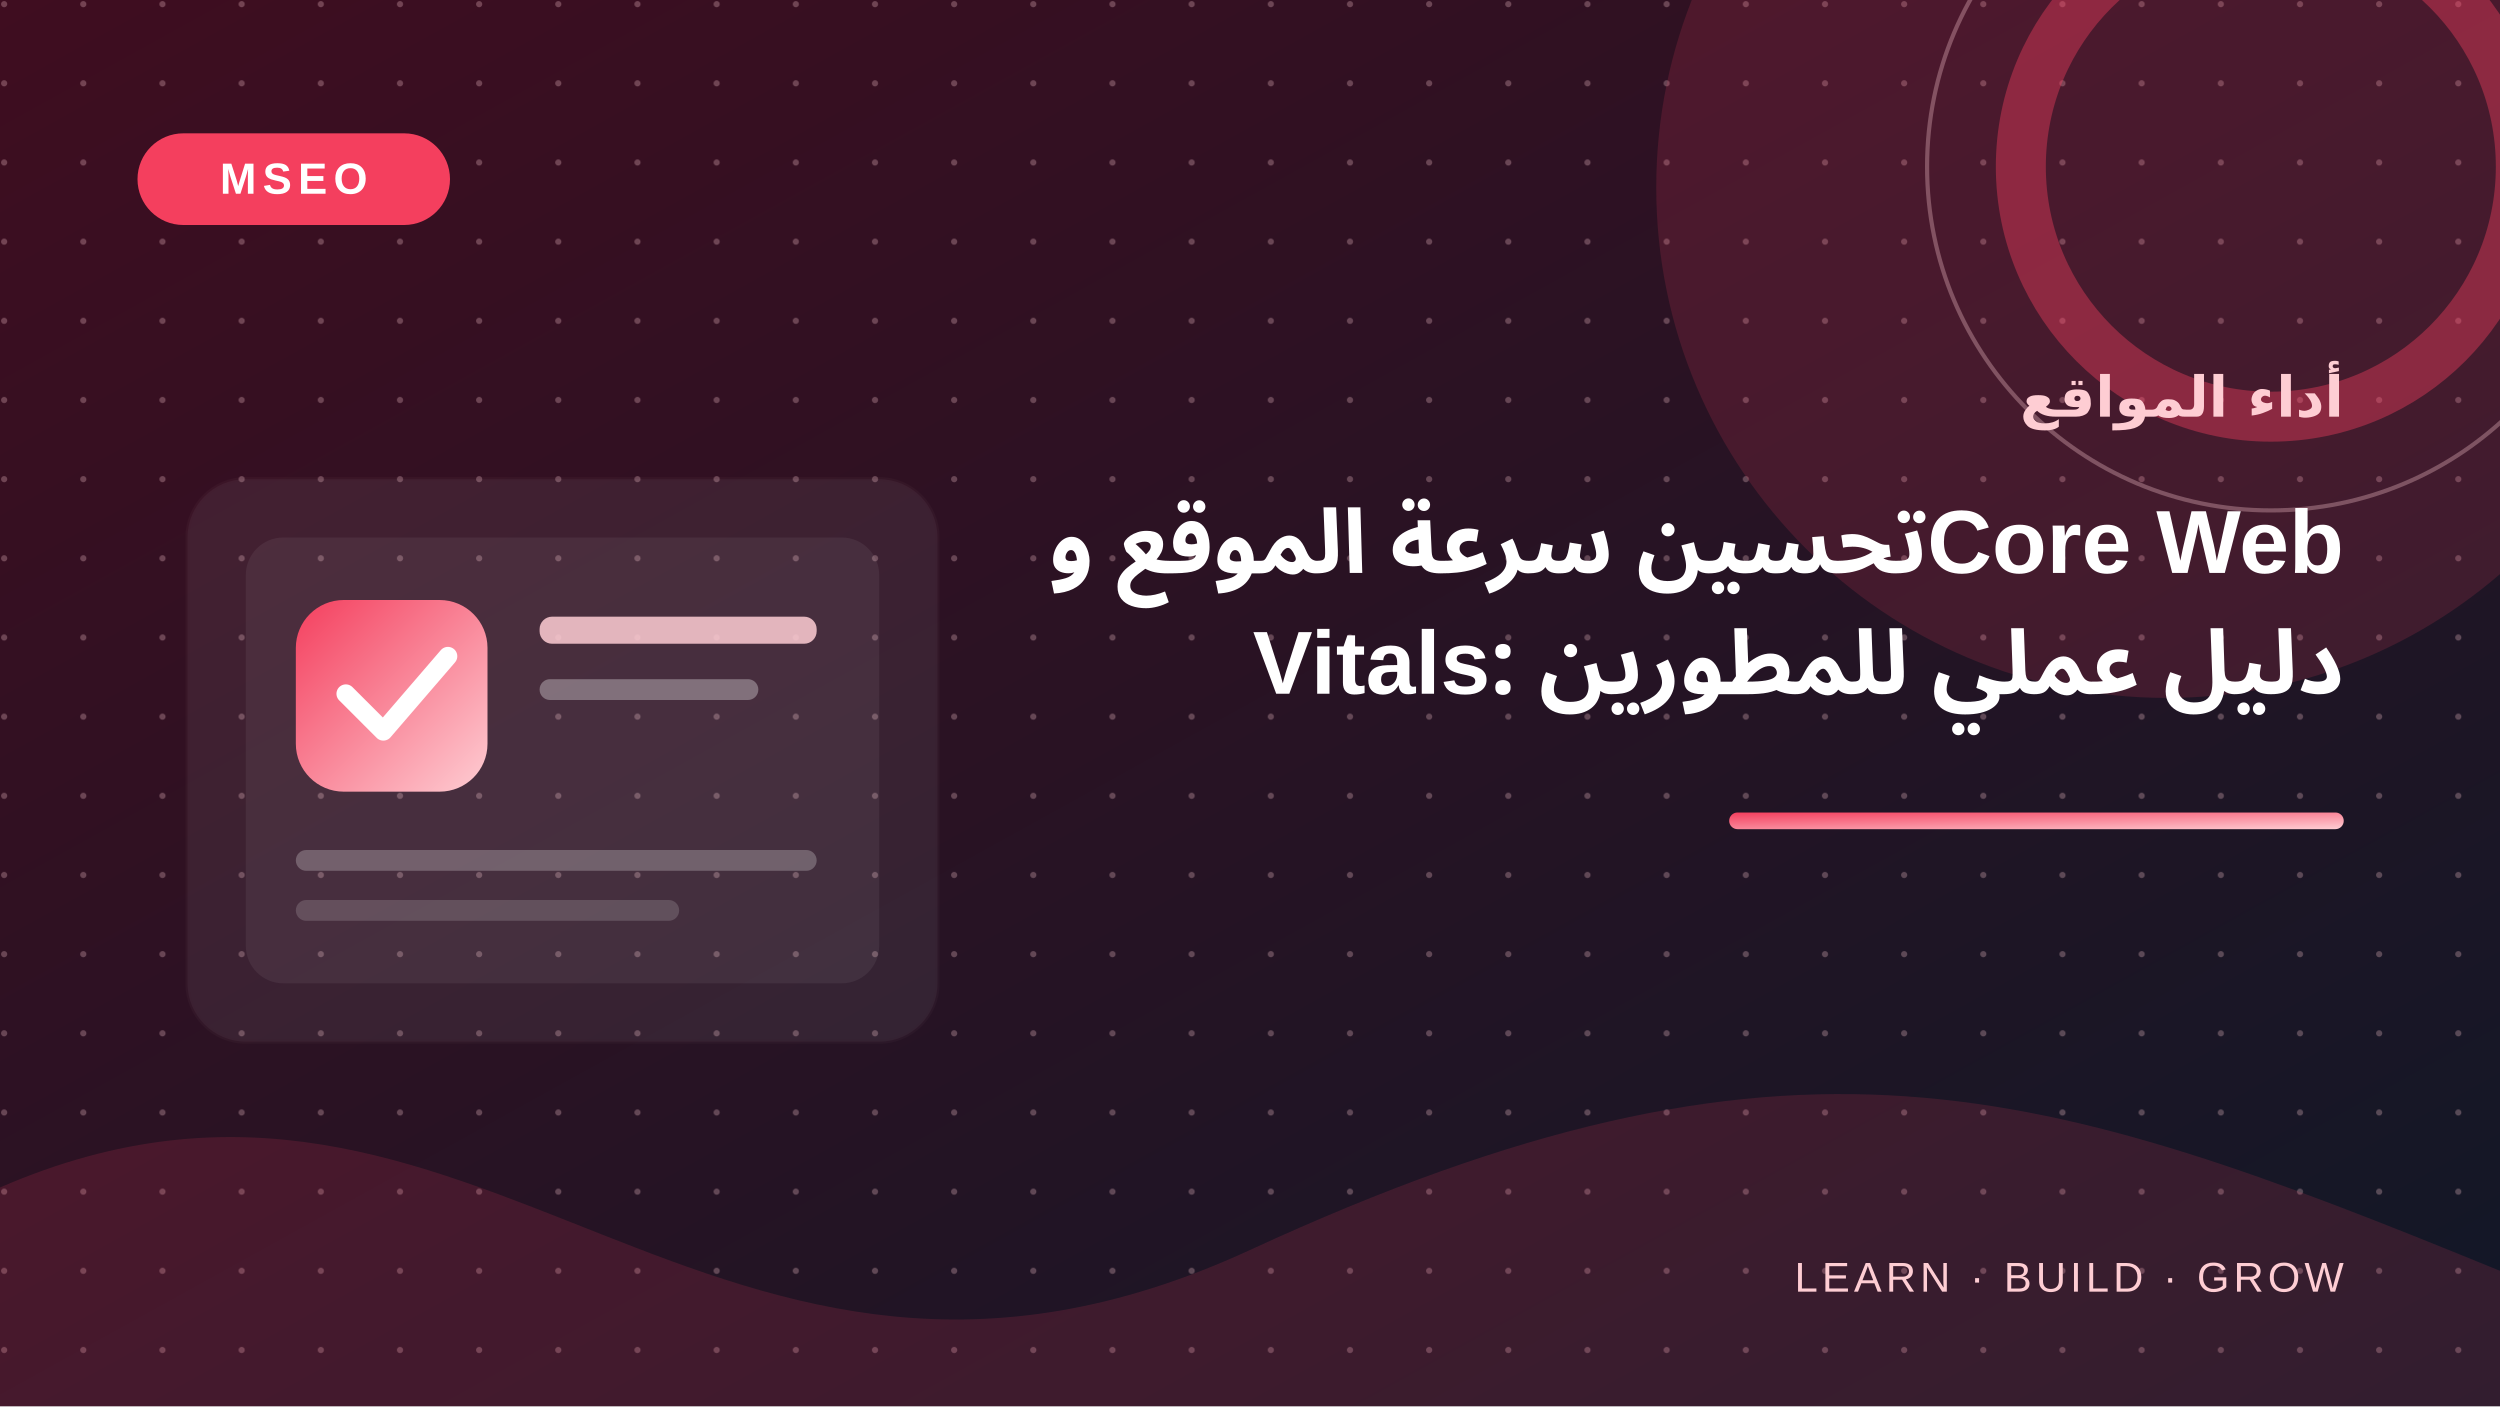
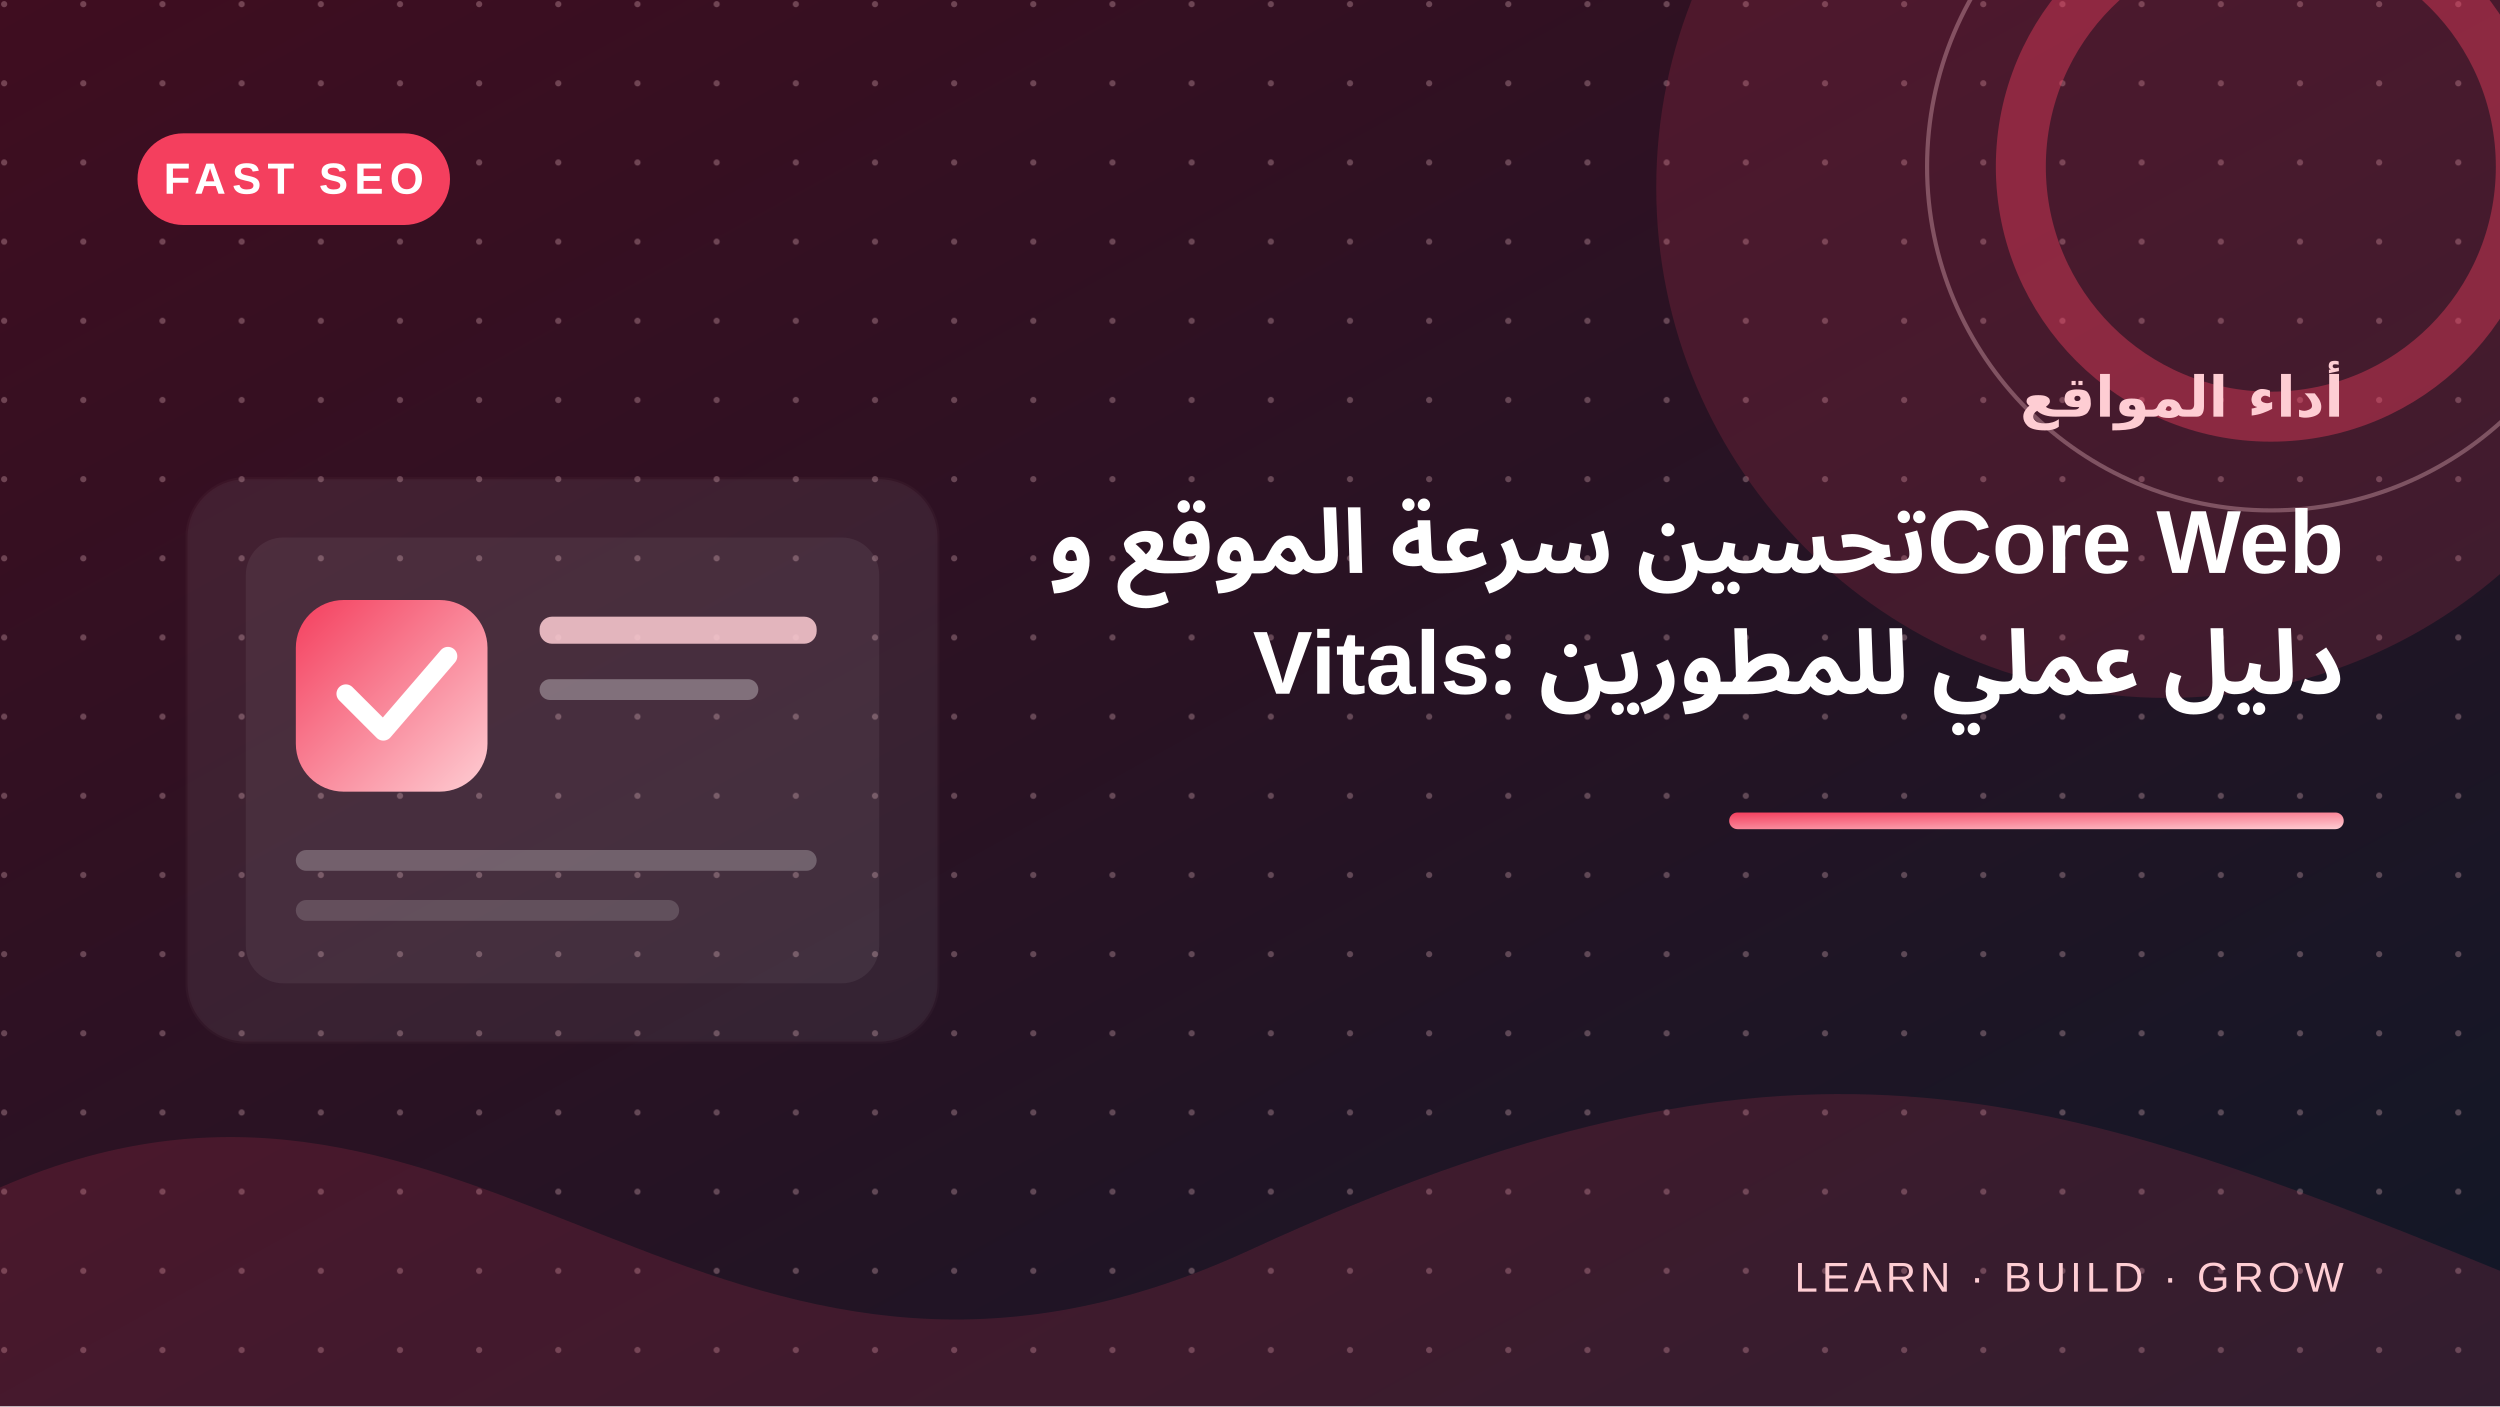
<svg xmlns="http://www.w3.org/2000/svg" width="1200" height="675" viewBox="0 0 1200 675" role="img" aria-labelledby="title desc">
  <defs>
    <linearGradient id="g" x1="0" y1="0" x2="1" y2="1">
      <stop stop-color="#3f0d20" />
      <stop offset="1" stop-color="#111827" />
    </linearGradient>
    <linearGradient id="a" x1="0" y1="0" x2="1" y2="1">
      <stop stop-color="#f43f5e" />
      <stop offset="1" stop-color="#fecdd3" />
    </linearGradient>
    <pattern id="p" width="38" height="38" patternUnits="userSpaceOnUse">
      <circle cx="2" cy="2" r="1.5" fill="#fecdd3" opacity=".28" />
    </pattern>
  </defs>
  <rect width="1200" height="675" fill="url(#g)" />
  <rect width="1200" height="675" fill="url(#p)" />
  <circle cx="1040" cy="90" r="245" fill="#f43f5e" opacity=".16" />
  <circle cx="1090" cy="80" r="165" fill="none" stroke="#fecdd3" stroke-width="2" opacity=".32" />
  <circle cx="1090" cy="80" r="120" fill="none" stroke="#f43f5e" stroke-width="24" opacity=".4" />
  <path d="M0 570 C230 470 340 720 600 600 S980 520 1200 610 L1200 675 L0 675Z" fill="#f43f5e" opacity=".15" />
  <rect x="66" y="64" width="150" height="44" rx="22" fill="#f43f5e" />
-   <text x="141" y="93" fill="#fff" text-anchor="middle" font-family="Arial,sans-serif" font-size="21" font-weight="800" letter-spacing="3">MSEO</text>
+   <text x="141" y="93" fill="#fff" text-anchor="middle" font-family="Arial,sans-serif" font-size="21" font-weight="800" letter-spacing="3">FAST SEO</text>
  <text x="1125" y="200" fill="#fecdd3" text-anchor="end" font-family="Arial,sans-serif" font-size="27" font-weight="700">أداء المواقع</text>
  <text x="1125" y="275" fill="#fff" text-anchor="end" font-family="Noto Sans Arabic,Tahoma,Arial,sans-serif" font-size="43" font-weight="800">تحسين سرعة الموقع وCore Web</text>
  <text x="1125" y="333" fill="#fff" text-anchor="end" font-family="Noto Sans Arabic,Tahoma,Arial,sans-serif" font-size="43" font-weight="800">Vitals: دليل عملي للمطورين</text>
  <rect x="830" y="390" width="295" height="8" rx="4" fill="url(#a)" />
  <g transform="translate(90 230)">
    <rect x="0" y="0" width="360" height="270" rx="28" fill="#fff" opacity=".07" stroke="#fecdd3" stroke-opacity=".42" stroke-width="2" />
    <rect x="28" y="28" width="304" height="214" rx="18" fill="#fff" opacity=".06" />
    <rect x="52" y="58" width="92" height="92" rx="23" fill="url(#a)" />
    <path d="M76 103l18 18 31-36" fill="none" stroke="#fff" stroke-width="9" stroke-linecap="round" stroke-linejoin="round" />
    <rect x="169" y="66" width="133" height="13" rx="6" fill="#fecdd3" opacity=".85" />
    <rect x="169" y="96" width="105" height="10" rx="5" fill="#fff" opacity=".32" />
    <rect x="52" y="178" width="250" height="10" rx="5" fill="#fff" opacity=".24" />
    <rect x="52" y="202" width="184" height="10" rx="5" fill="#fff" opacity=".16" />
  </g>
  <text x="1125" y="620" fill="#fecdd3" text-anchor="end" font-family="Arial,sans-serif" font-size="20" letter-spacing="2">LEARN · BUILD · GROW</text>
</svg>
